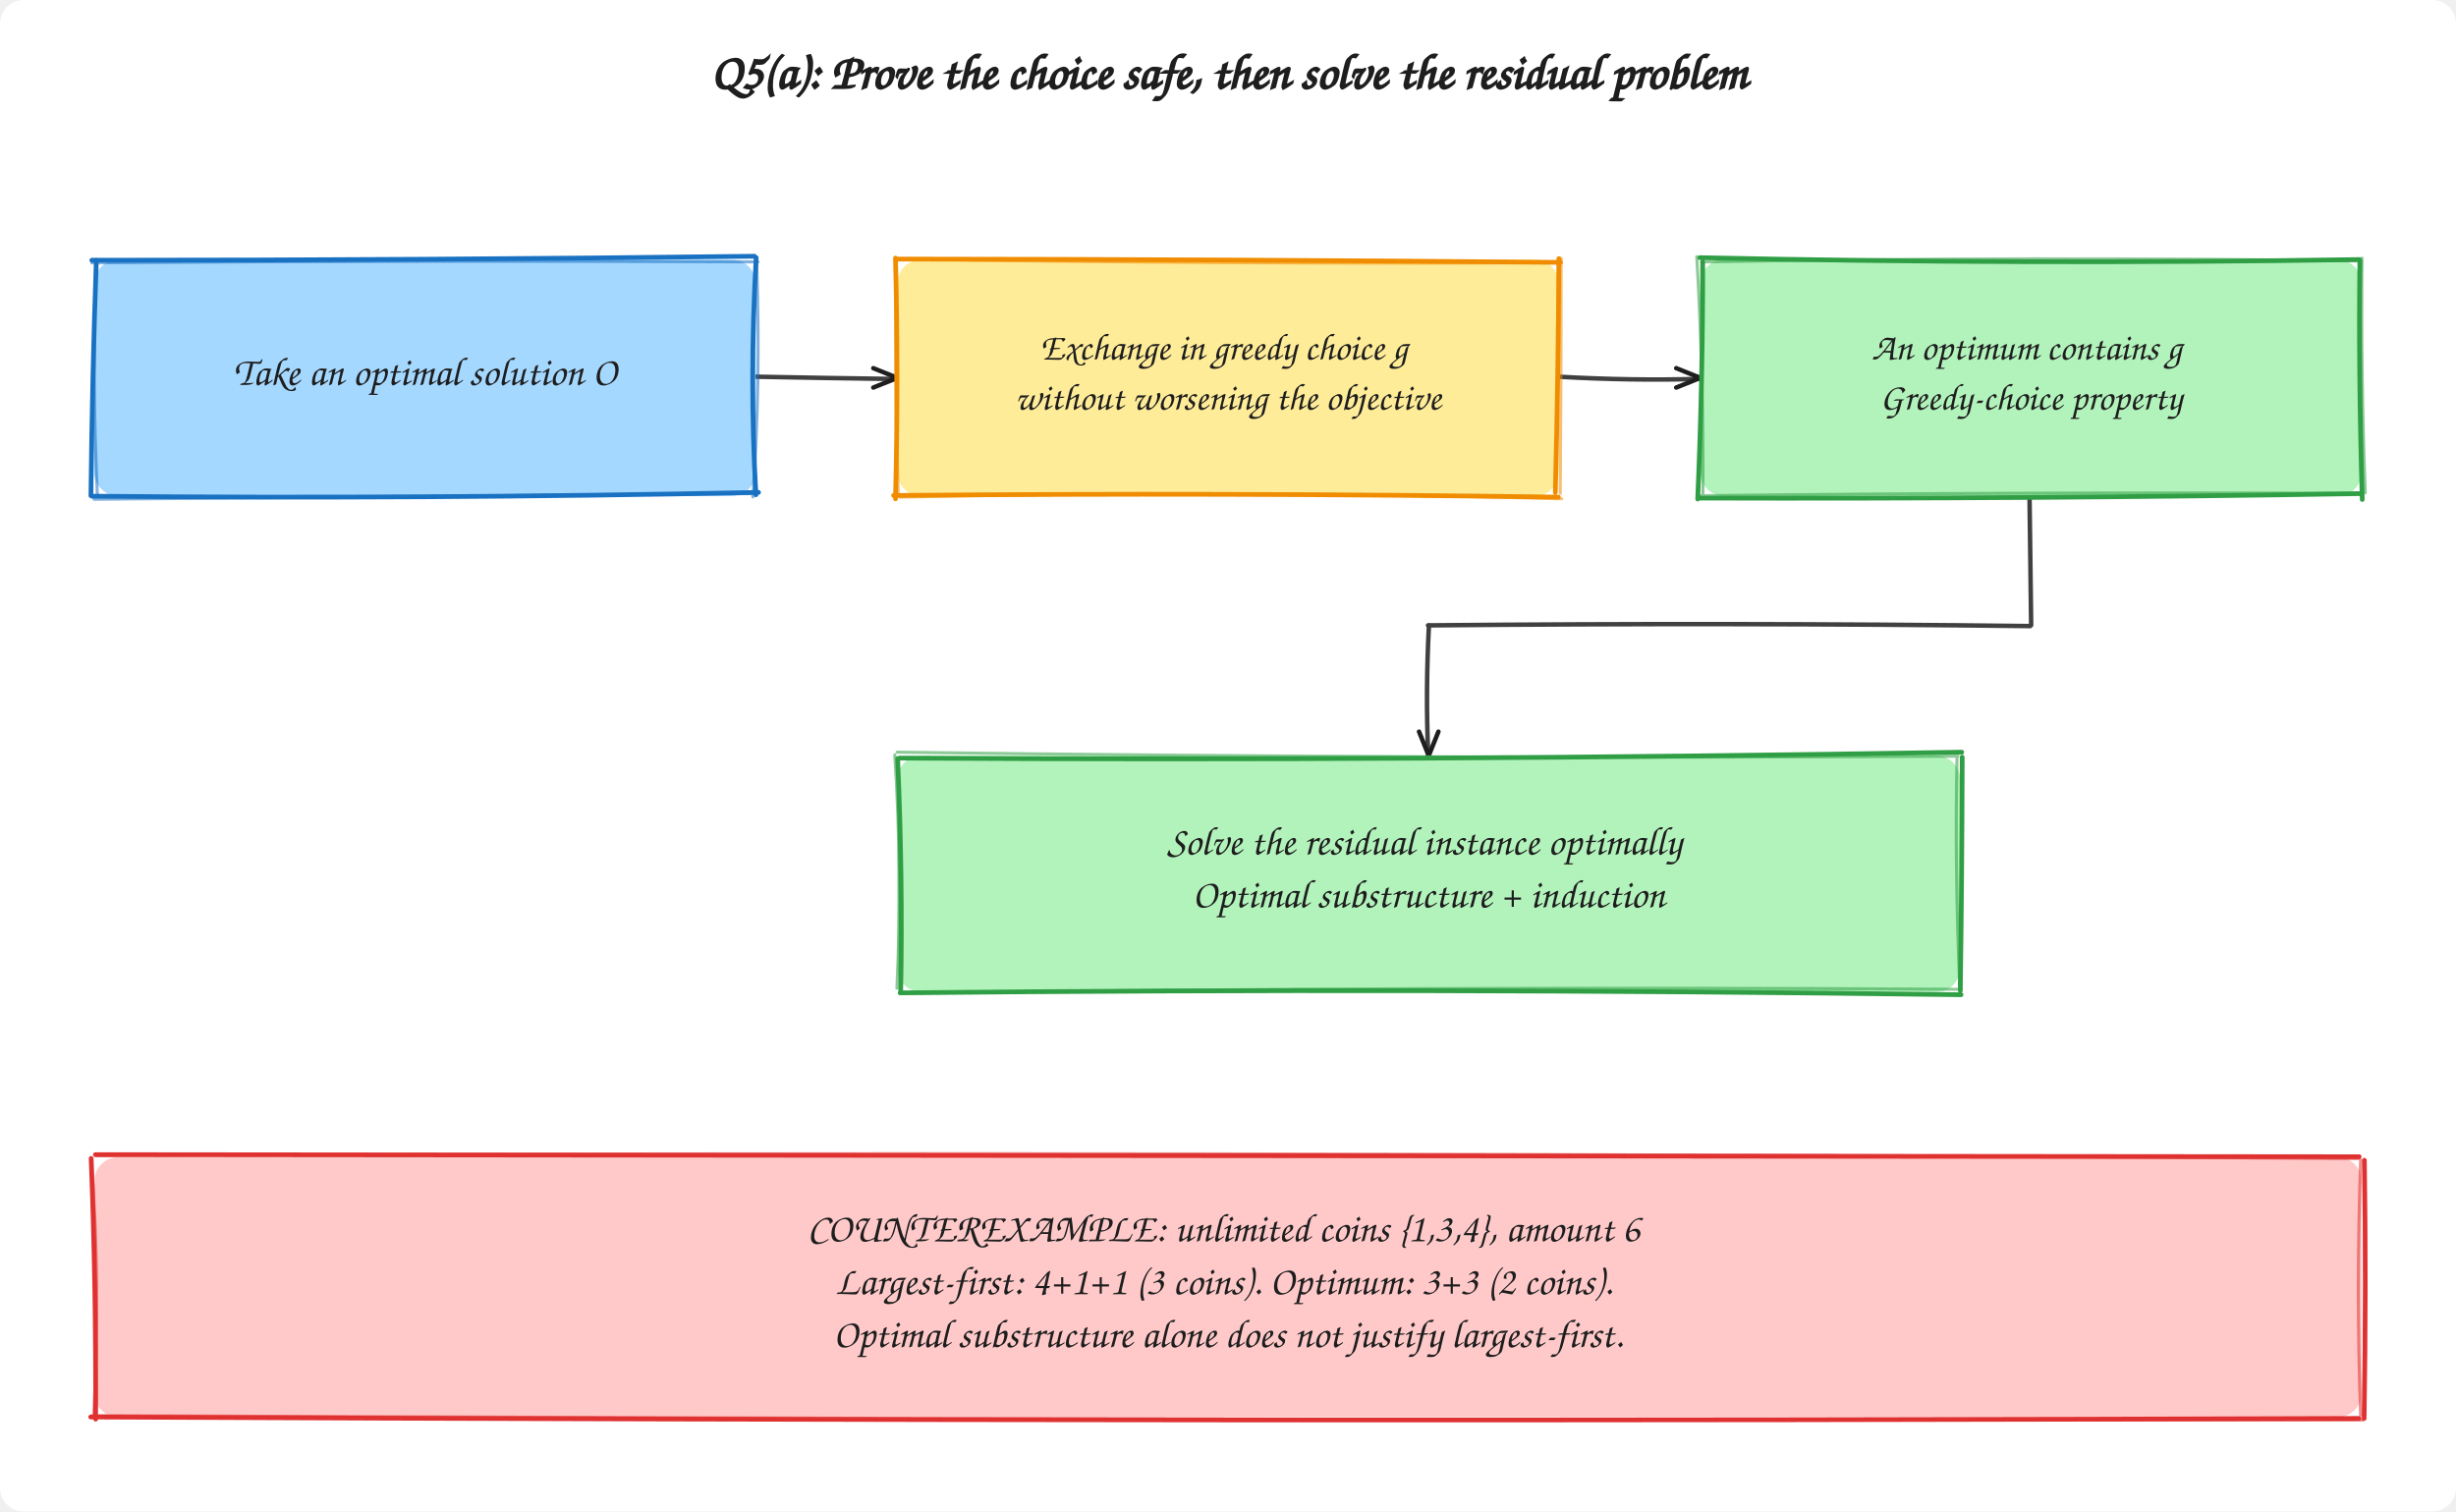
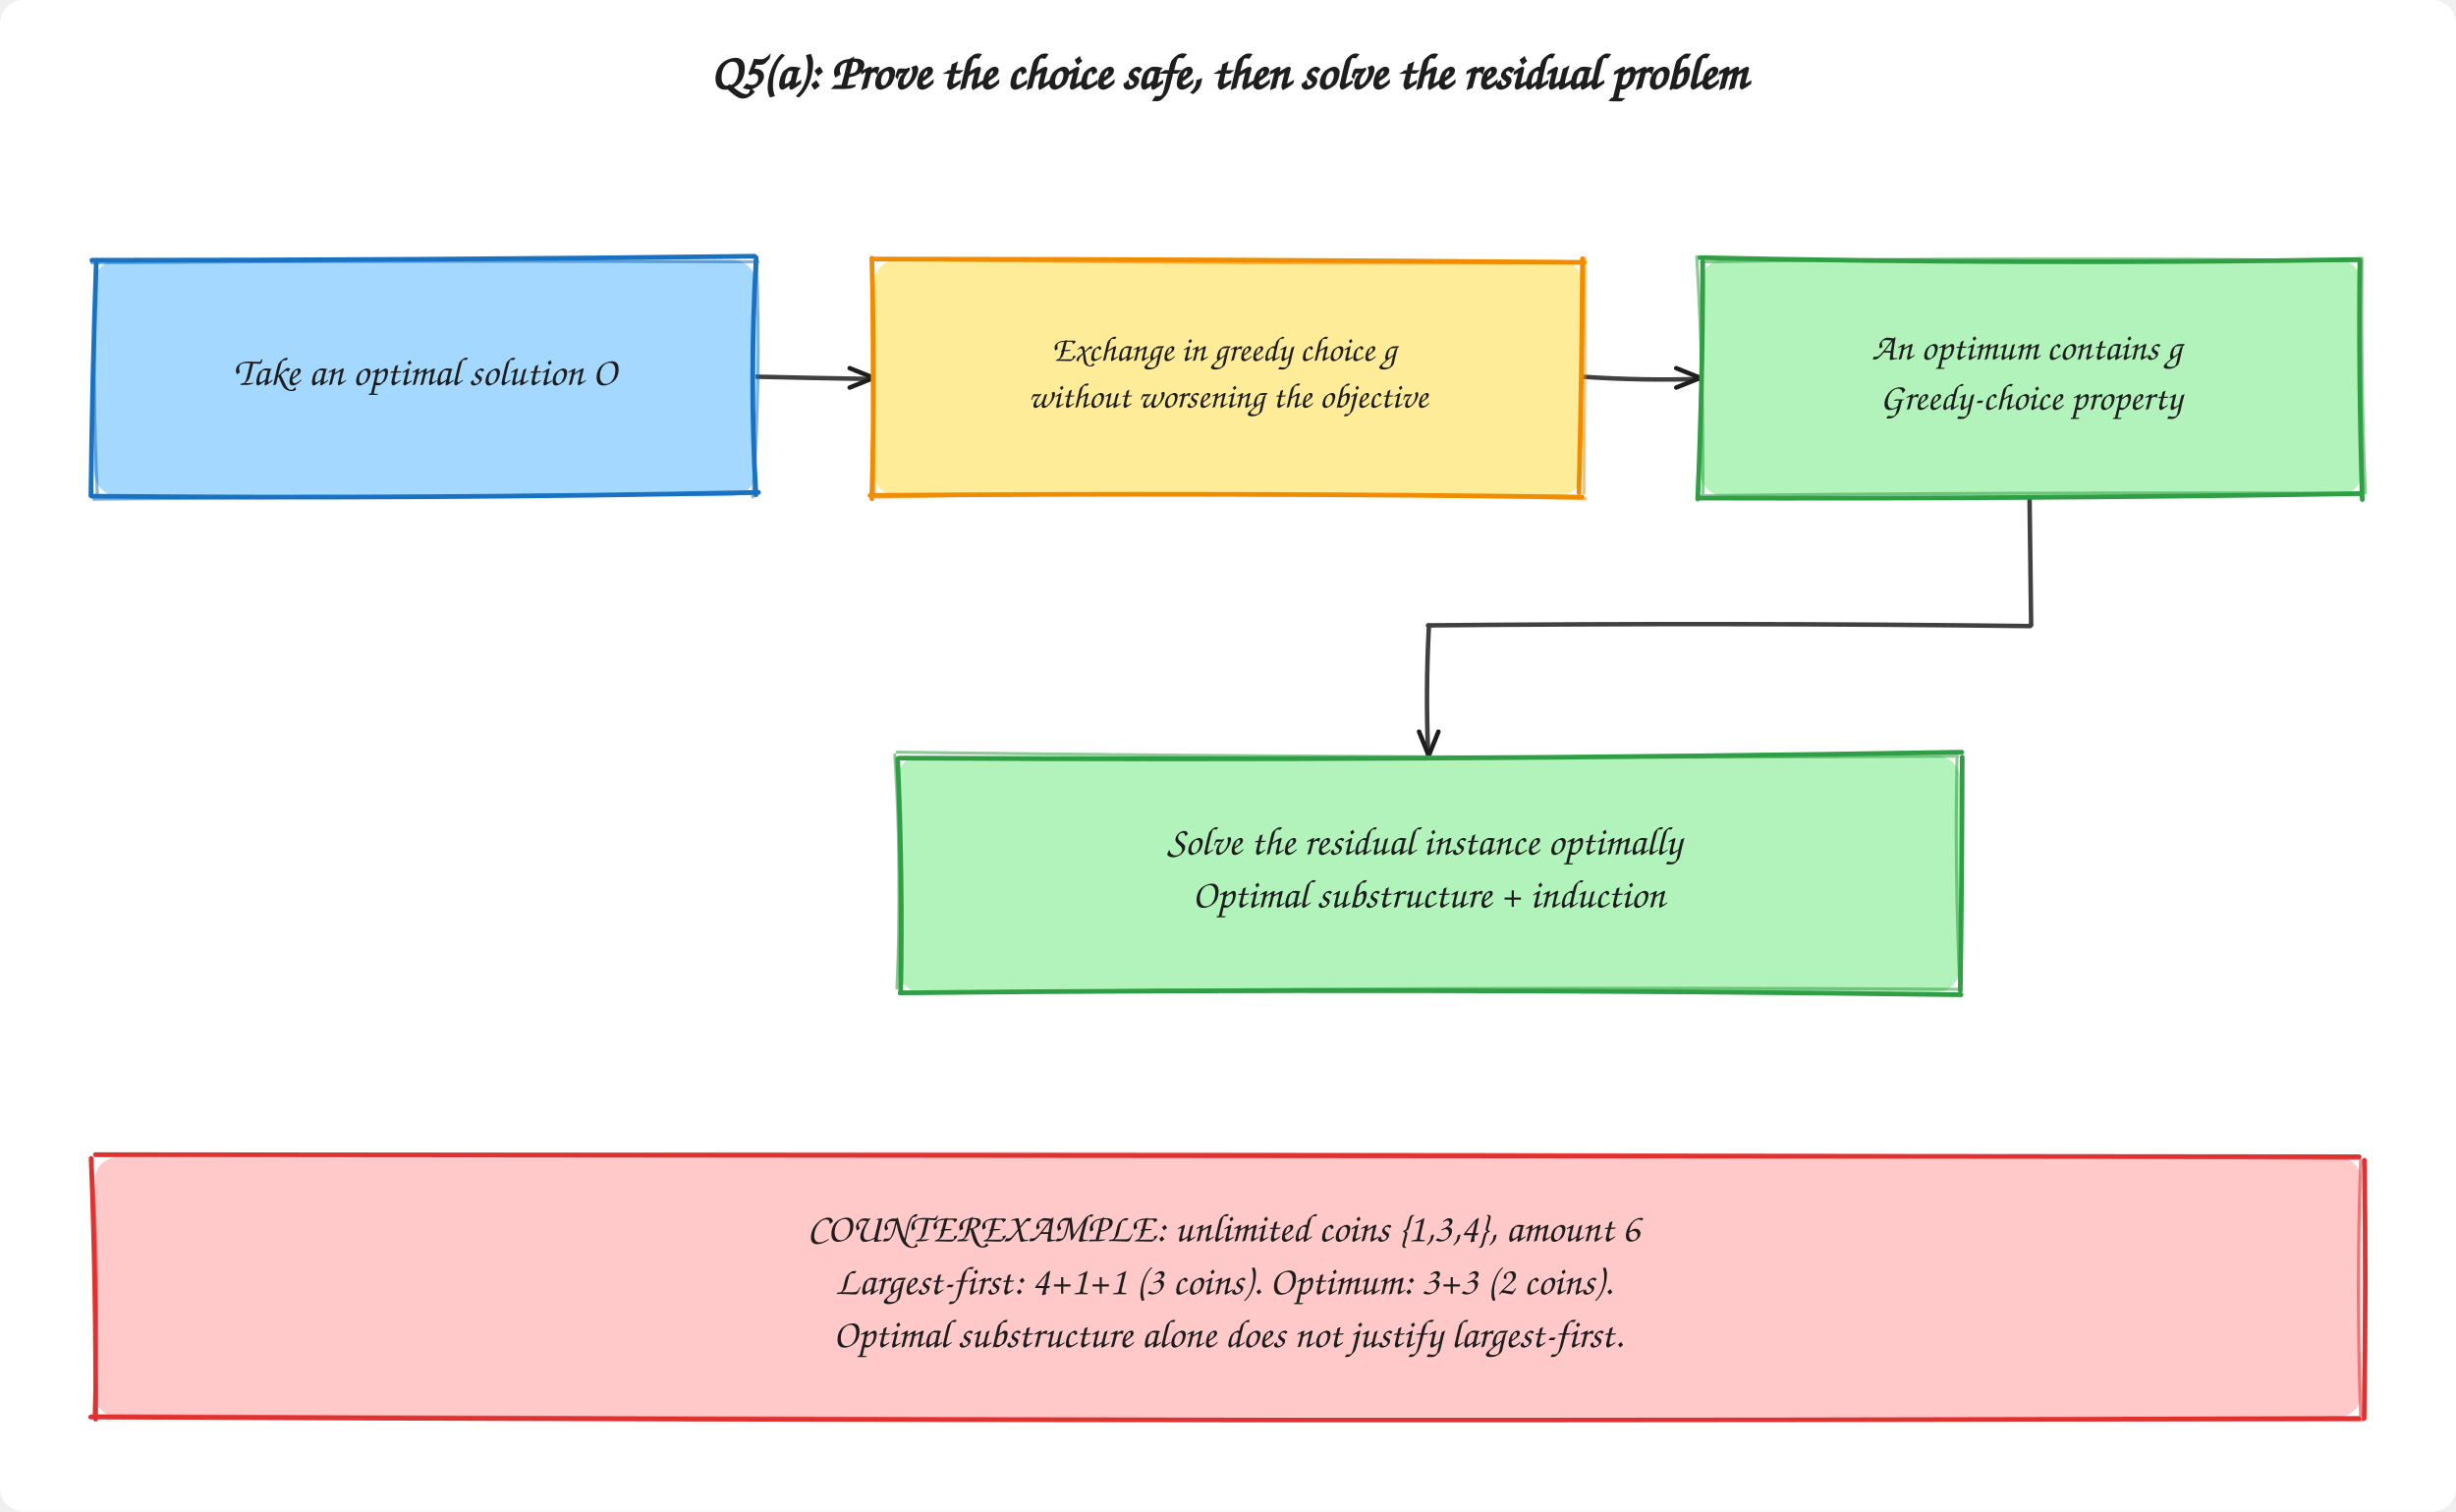
<svg xmlns="http://www.w3.org/2000/svg" width="1040" height="640" viewBox="0 0 1040 640" role="img" aria-label="Q5(a): Prove the choice safe, then solve the residual problem">
  <rect width="1040" height="640" fill="#ffffff" rx="10" />
  <text text-anchor="middle" dominant-baseline="central" font-family="&quot;Segoe Print&quot;, &quot;Bradley Hand&quot;, Chilanka, &quot;Comic Sans MS&quot;, &quot;Comic Neue&quot;, cursive" font-size="21" font-weight="bold" fill="#1e1e1e">
    <tspan x="520.0" y="34.0">Q5(a): Prove the choice safe, then solve the residual problem</tspan>
  </text>
-   <path d="M319.9 159.5 Q350.0 160.1 380.6 160.5" fill="none" stroke="#1e1e1e" stroke-width="1.9" stroke-linecap="round" opacity="0.85" />
-   <path d="M369.8 164.1 L380.0 160.0 L369.8 155.9" fill="none" stroke="#1e1e1e" stroke-width="1.9" stroke-linecap="round" stroke-linejoin="round" />
-   <path d="M659.8 159.5 Q691.3 161.3 721.0 160.4" fill="none" stroke="#1e1e1e" stroke-width="1.9" stroke-linecap="round" opacity="0.85" />
+   <path d="M319.9 159.5 Q345.0 160.1 370.6 160.5" fill="none" stroke="#1e1e1e" stroke-width="1.9" stroke-linecap="round" opacity="0.85" />
+   <path d="M359.8 164.1 L370.0 160.0 L359.8 155.9" fill="none" stroke="#1e1e1e" stroke-width="1.9" stroke-linecap="round" stroke-linejoin="round" />
+   <path d="M669.8 159.5 Q696.3 161.3 721.0 160.4" fill="none" stroke="#1e1e1e" stroke-width="1.9" stroke-linecap="round" opacity="0.85" />
  <path d="M709.8 164.1 L720.0 160.0 L709.8 155.9" fill="none" stroke="#1e1e1e" stroke-width="1.9" stroke-linecap="round" stroke-linejoin="round" />
  <path d="M859.4 209.7 Q859.7 237.8 860.1 264.7 M859.7 265.1 Q732.8 263.6 604.7 264.8 M605.1 264.7 Q603.6 293.0 604.8 320.1" fill="none" stroke="#1e1e1e" stroke-width="1.9" stroke-linecap="round" opacity="0.85" />
  <path d="M600.9 309.8 L605.0 320.0 L609.1 309.8" fill="none" stroke="#1e1e1e" stroke-width="1.9" stroke-linecap="round" stroke-linejoin="round" />
  <rect x="40.0" y="110.0" width="280.0" height="100.0" rx="10" fill="#a5d8ff" />
  <path d="M38.9 110.2 Q179.4 110.2 319.5 108.5 M320.2 109.1 Q317.3 160.9 320.1 209.5 M321.2 208.5 Q179.5 211.4 39.0 210.1 M38.5 209.9 Q39.1 157.5 40.8 110.1" fill="none" stroke="#1971c2" stroke-width="2" stroke-linecap="round" />
  <path d="M38.9 111.3 Q181.1 110.2 321.0 110.9 M320.4 110.6 Q322.2 162.1 318.8 210.4 M318.9 209.0 Q179.4 210.1 39.8 211.4 M41.3 211.1 Q38.9 161.2 40.6 111.1" fill="none" stroke="#1971c2" stroke-width="1.3" stroke-linecap="round" opacity="0.55" />
  <text text-anchor="middle" dominant-baseline="central" font-family="&quot;Segoe Print&quot;, &quot;Bradley Hand&quot;, Chilanka, &quot;Comic Sans MS&quot;, &quot;Comic Neue&quot;, cursive" font-size="17" font-weight="normal" fill="#1e1e1e">
    <tspan x="180.0" y="160.0">Take an optimal solution O</tspan>
  </text>
-   <rect x="380.0" y="110.0" width="280.0" height="100.0" rx="10" fill="#ffec99" />
-   <path d="M380.1 109.7 Q517.4 109.8 660.8 111.1 M660.1 109.5 Q659.9 157.9 658.6 208.5 M659.9 210.5 Q518.4 208.5 378.4 209.8 M379.2 211.2 Q380.5 160.6 379.2 109.3" fill="none" stroke="#f08c00" stroke-width="2" stroke-linecap="round" />
-   <path d="M381.4 109.7 Q522.3 112.0 660.1 111.2 M661.1 109.4 Q661.1 157.2 660.7 208.9 M661.3 211.2 Q521.6 207.4 381.1 210.5 M380.4 209.2 Q378.7 162.8 379.5 110.2" fill="none" stroke="#f08c00" stroke-width="1.3" stroke-linecap="round" opacity="0.55" />
-   <text text-anchor="middle" dominant-baseline="central" font-family="&quot;Segoe Print&quot;, &quot;Bradley Hand&quot;, Chilanka, &quot;Comic Sans MS&quot;, &quot;Comic Neue&quot;, cursive" font-size="16" font-weight="normal" fill="#1e1e1e">
-     <tspan x="520.0" y="149.4">Exchange in greedy choice g</tspan>
-     <tspan x="520.0" y="170.6">without worsening the objective</tspan>
+   <rect x="370.0" y="110.0" width="300.0" height="100.0" rx="10" fill="#ffec99" />
+   <path d="M370.1 109.7 Q517.4 109.8 670.8 111.1 M670.1 109.5 Q669.9 157.9 668.6 208.5 M669.9 210.5 Q518.4 208.5 368.4 209.8 M369.2 211.2 Q370.5 160.6 369.2 109.3" fill="none" stroke="#f08c00" stroke-width="2" stroke-linecap="round" />
+   <path d="M371.4 109.7 Q522.3 112.0 670.1 111.2 M671.1 109.4 Q671.1 157.2 670.7 208.9 M671.3 211.2 Q521.6 207.4 371.1 210.5 M370.4 209.2 Q368.7 162.8 369.5 110.2" fill="none" stroke="#f08c00" stroke-width="1.3" stroke-linecap="round" opacity="0.55" />
+   <text text-anchor="middle" dominant-baseline="central" font-family="&quot;Segoe Print&quot;, &quot;Bradley Hand&quot;, Chilanka, &quot;Comic Sans MS&quot;, &quot;Comic Neue&quot;, cursive" font-size="15" font-weight="normal" fill="#1e1e1e">
+     <tspan x="520.0" y="150.1">Exchange in greedy choice g</tspan>
+     <tspan x="520.0" y="169.9">without worsening the objective</tspan>
  </text>
  <rect x="720.0" y="110.0" width="280.0" height="100.0" rx="10" fill="#b2f2bb" />
  <path d="M719.8 109.1 Q858.5 112.1 999.1 109.9 M999.3 110.3 Q998.7 157.8 1000.3 211.5 M1000.2 209.0 Q861.7 211.3 719.2 210.9 M718.9 211.3 Q721.1 160.2 721.0 110.9" fill="none" stroke="#2f9e44" stroke-width="2" stroke-linecap="round" />
  <path d="M720.5 110.9 Q860.7 108.5 998.6 110.5 M1000.2 109.3 Q999.7 161.7 1001.6 208.7 M999.4 208.9 Q857.2 208.3 719.6 209.9 M721.1 210.8 Q721.5 159.9 718.5 108.7" fill="none" stroke="#2f9e44" stroke-width="1.3" stroke-linecap="round" opacity="0.55" />
  <text text-anchor="middle" dominant-baseline="central" font-family="&quot;Segoe Print&quot;, &quot;Bradley Hand&quot;, Chilanka, &quot;Comic Sans MS&quot;, &quot;Comic Neue&quot;, cursive" font-size="16" font-weight="normal" fill="#1e1e1e">
    <tspan x="860.0" y="149.4">An optimum contains g</tspan>
    <tspan x="860.0" y="170.6">Greedy-choice property</tspan>
  </text>
  <rect x="380.0" y="320.0" width="450.0" height="100.0" rx="10" fill="#b2f2bb" />
  <path d="M380.9 321.0 Q603.0 322.3 830.7 318.5 M830.9 320.6 Q830.8 371.0 830.1 419.5 M830.4 421.2 Q603.1 418.2 381.2 420.4 M381.4 419.7 Q382.3 372.0 380.1 321.2" fill="none" stroke="#2f9e44" stroke-width="2" stroke-linecap="round" />
  <path d="M379.9 318.5 Q607.0 321.5 829.1 320.2 M828.7 320.8 Q827.7 367.5 829.9 419.1 M830.3 418.9 Q603.7 417.5 380.8 420.6 M379.8 418.4 Q382.1 369.2 378.9 319.6" fill="none" stroke="#2f9e44" stroke-width="1.3" stroke-linecap="round" opacity="0.55" />
  <text text-anchor="middle" dominant-baseline="central" font-family="&quot;Segoe Print&quot;, &quot;Bradley Hand&quot;, Chilanka, &quot;Comic Sans MS&quot;, &quot;Comic Neue&quot;, cursive" font-size="17" font-weight="normal" fill="#1e1e1e">
    <tspan x="605.0" y="358.8">Solve the residual instance optimally</tspan>
    <tspan x="605.0" y="381.2">Optimal substructure + induction</tspan>
  </text>
  <rect x="40.0" y="490.0" width="960.0" height="110.0" rx="10" fill="#ffc9c9" />
  <path d="M40.4 488.9 Q522.5 489.4 999.0 489.8 M1001.2 491.3 Q1002.0 543.9 1001.1 600.6 M998.9 600.6 Q522.3 602.2 38.4 600.0 M40.5 600.9 Q40.7 543.5 38.6 490.5" fill="none" stroke="#e03131" stroke-width="2" stroke-linecap="round" />
  <path d="M40.6 489.3 Q519.7 487.2 998.6 490.6 M999.6 491.2 Q997.7 547.4 999.6 599.2 M1000.6 601.3 Q521.8 601.4 38.9 599.4 M39.7 599.2 Q42.7 542.9 38.6 490.2" fill="none" stroke="#e03131" stroke-width="1.3" stroke-linecap="round" opacity="0.55" />
  <text text-anchor="middle" dominant-baseline="central" font-family="&quot;Segoe Print&quot;, &quot;Bradley Hand&quot;, Chilanka, &quot;Comic Sans MS&quot;, &quot;Comic Neue&quot;, cursive" font-size="17" font-weight="normal" fill="#1e1e1e">
    <tspan x="520.0" y="522.6">COUNTEREXAMPLE: unlimited coins {1,3,4}, amount 6</tspan>
    <tspan x="520.0" y="545.0">Largest-first: 4+1+1 (3 coins). Optimum: 3+3 (2 coins).</tspan>
    <tspan x="520.0" y="567.4">Optimal substructure alone does not justify largest-first.</tspan>
  </text>
</svg>
